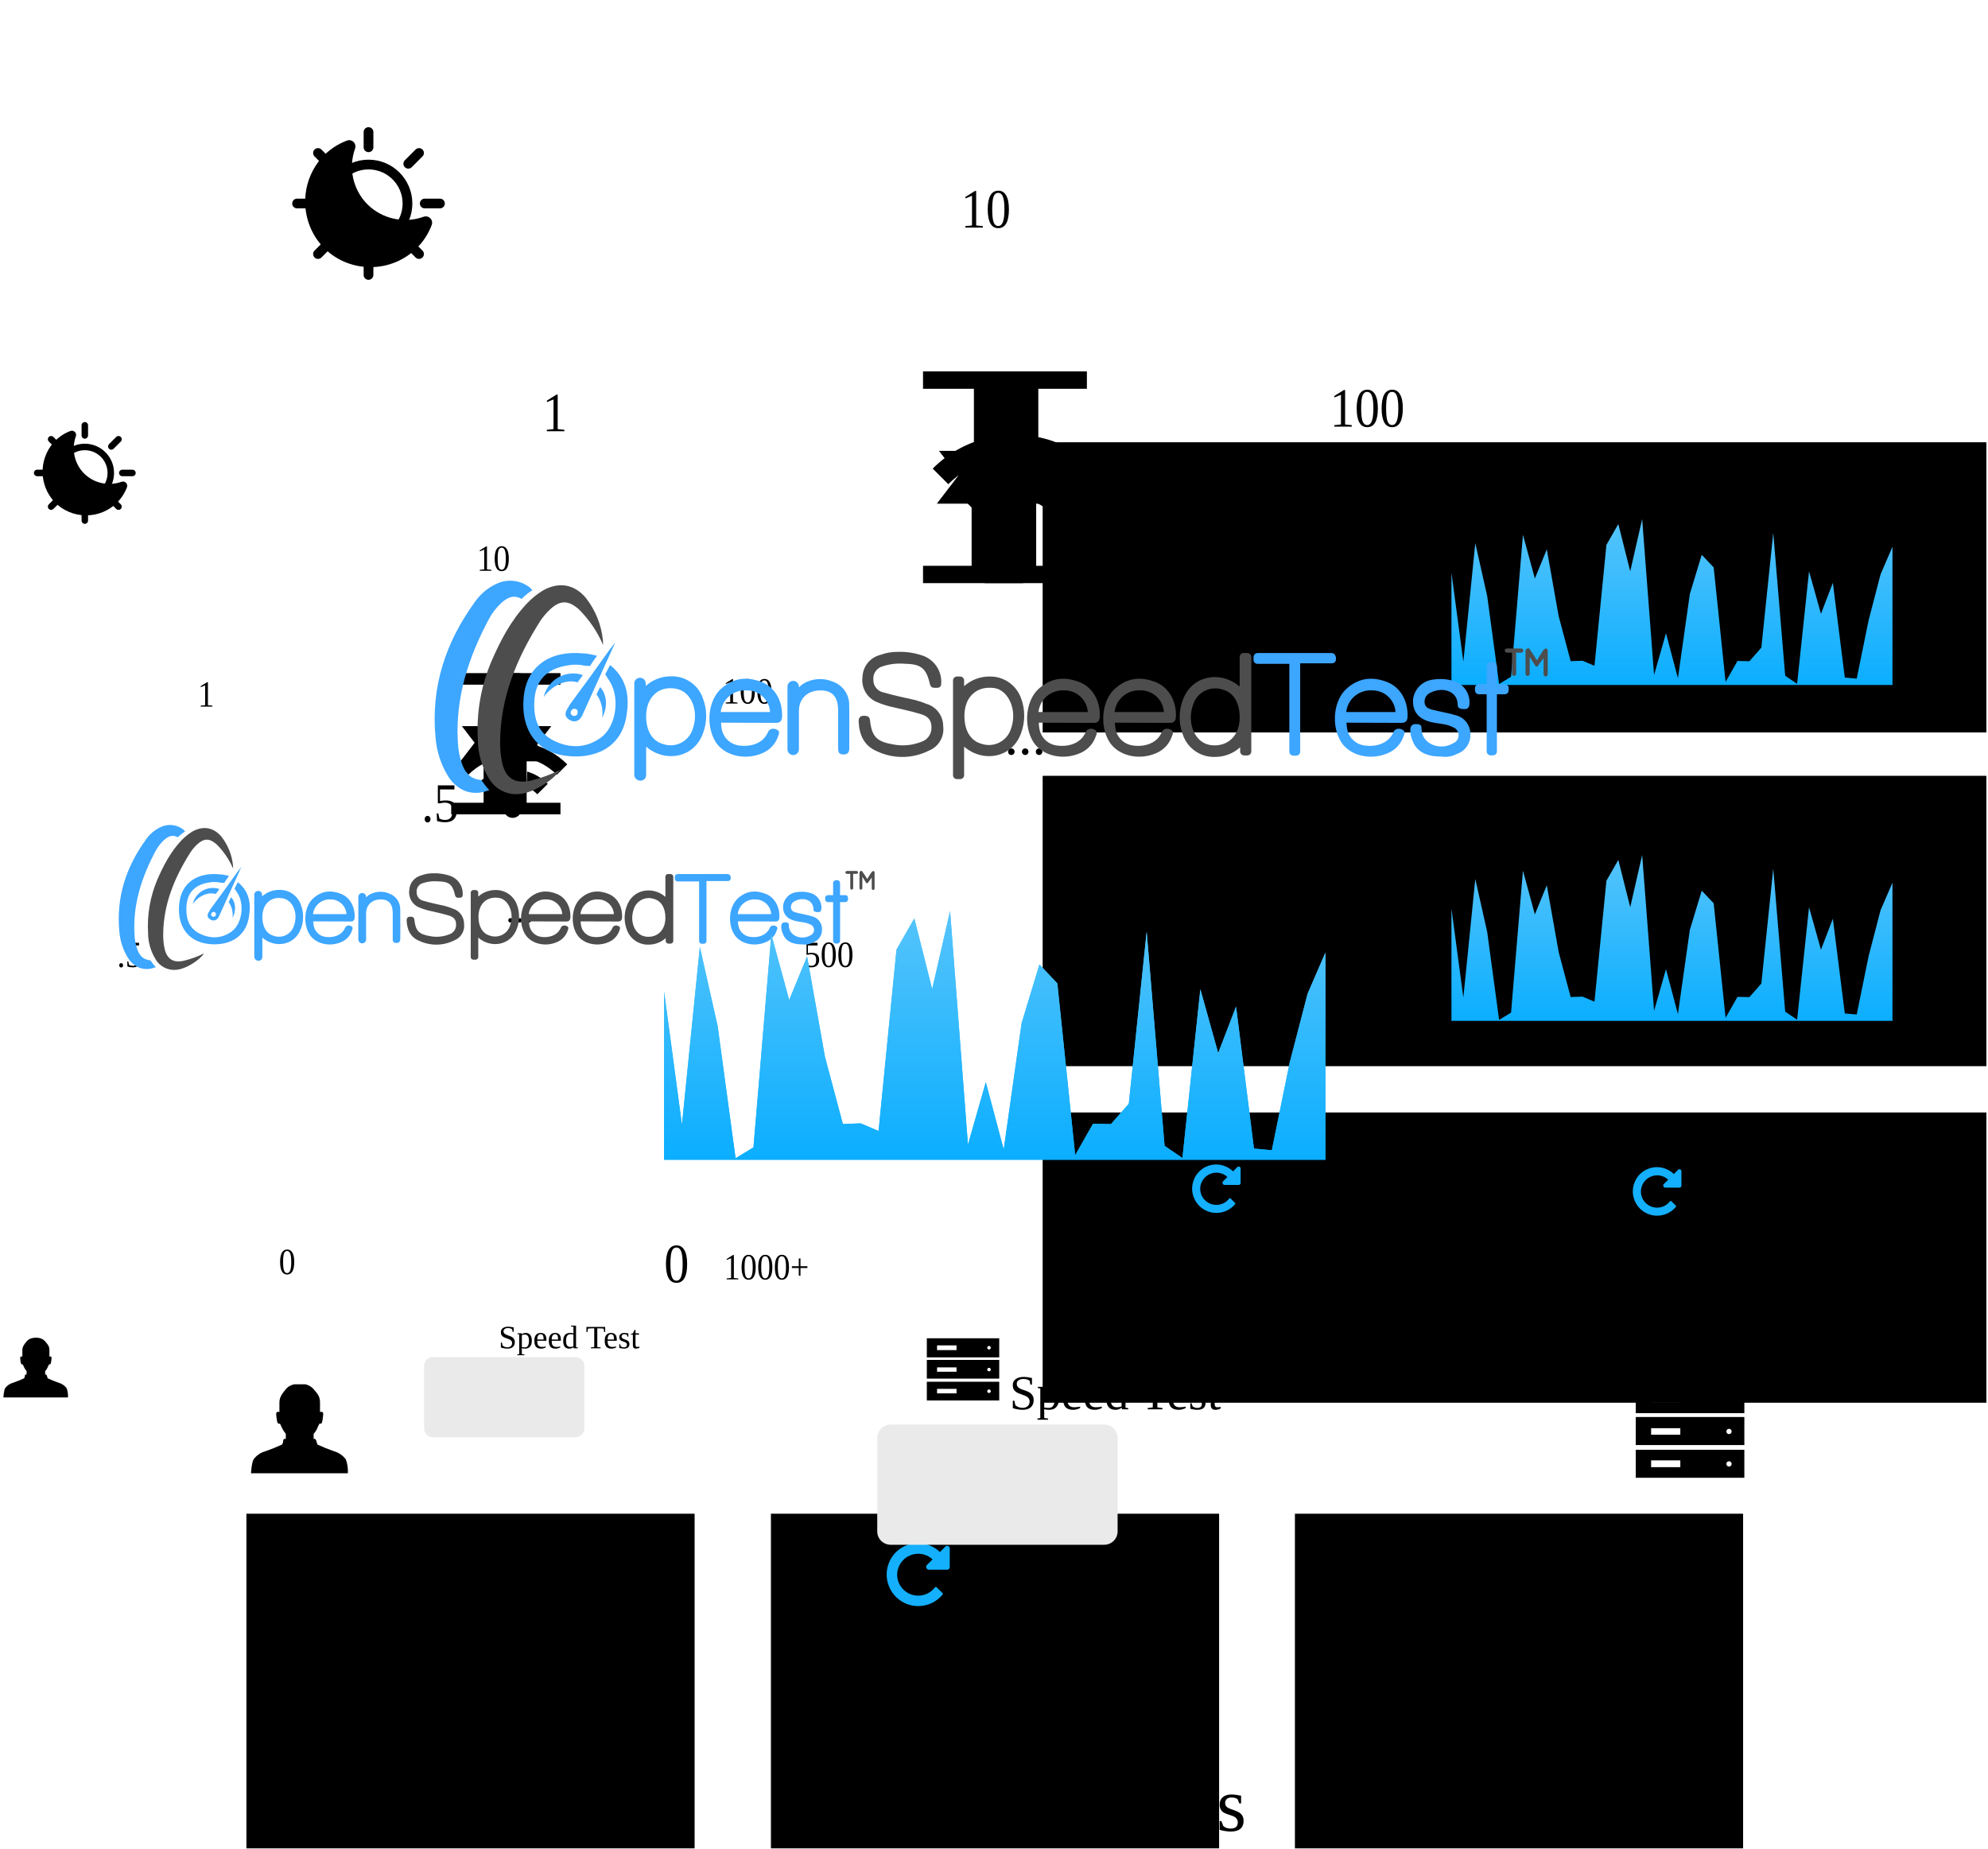
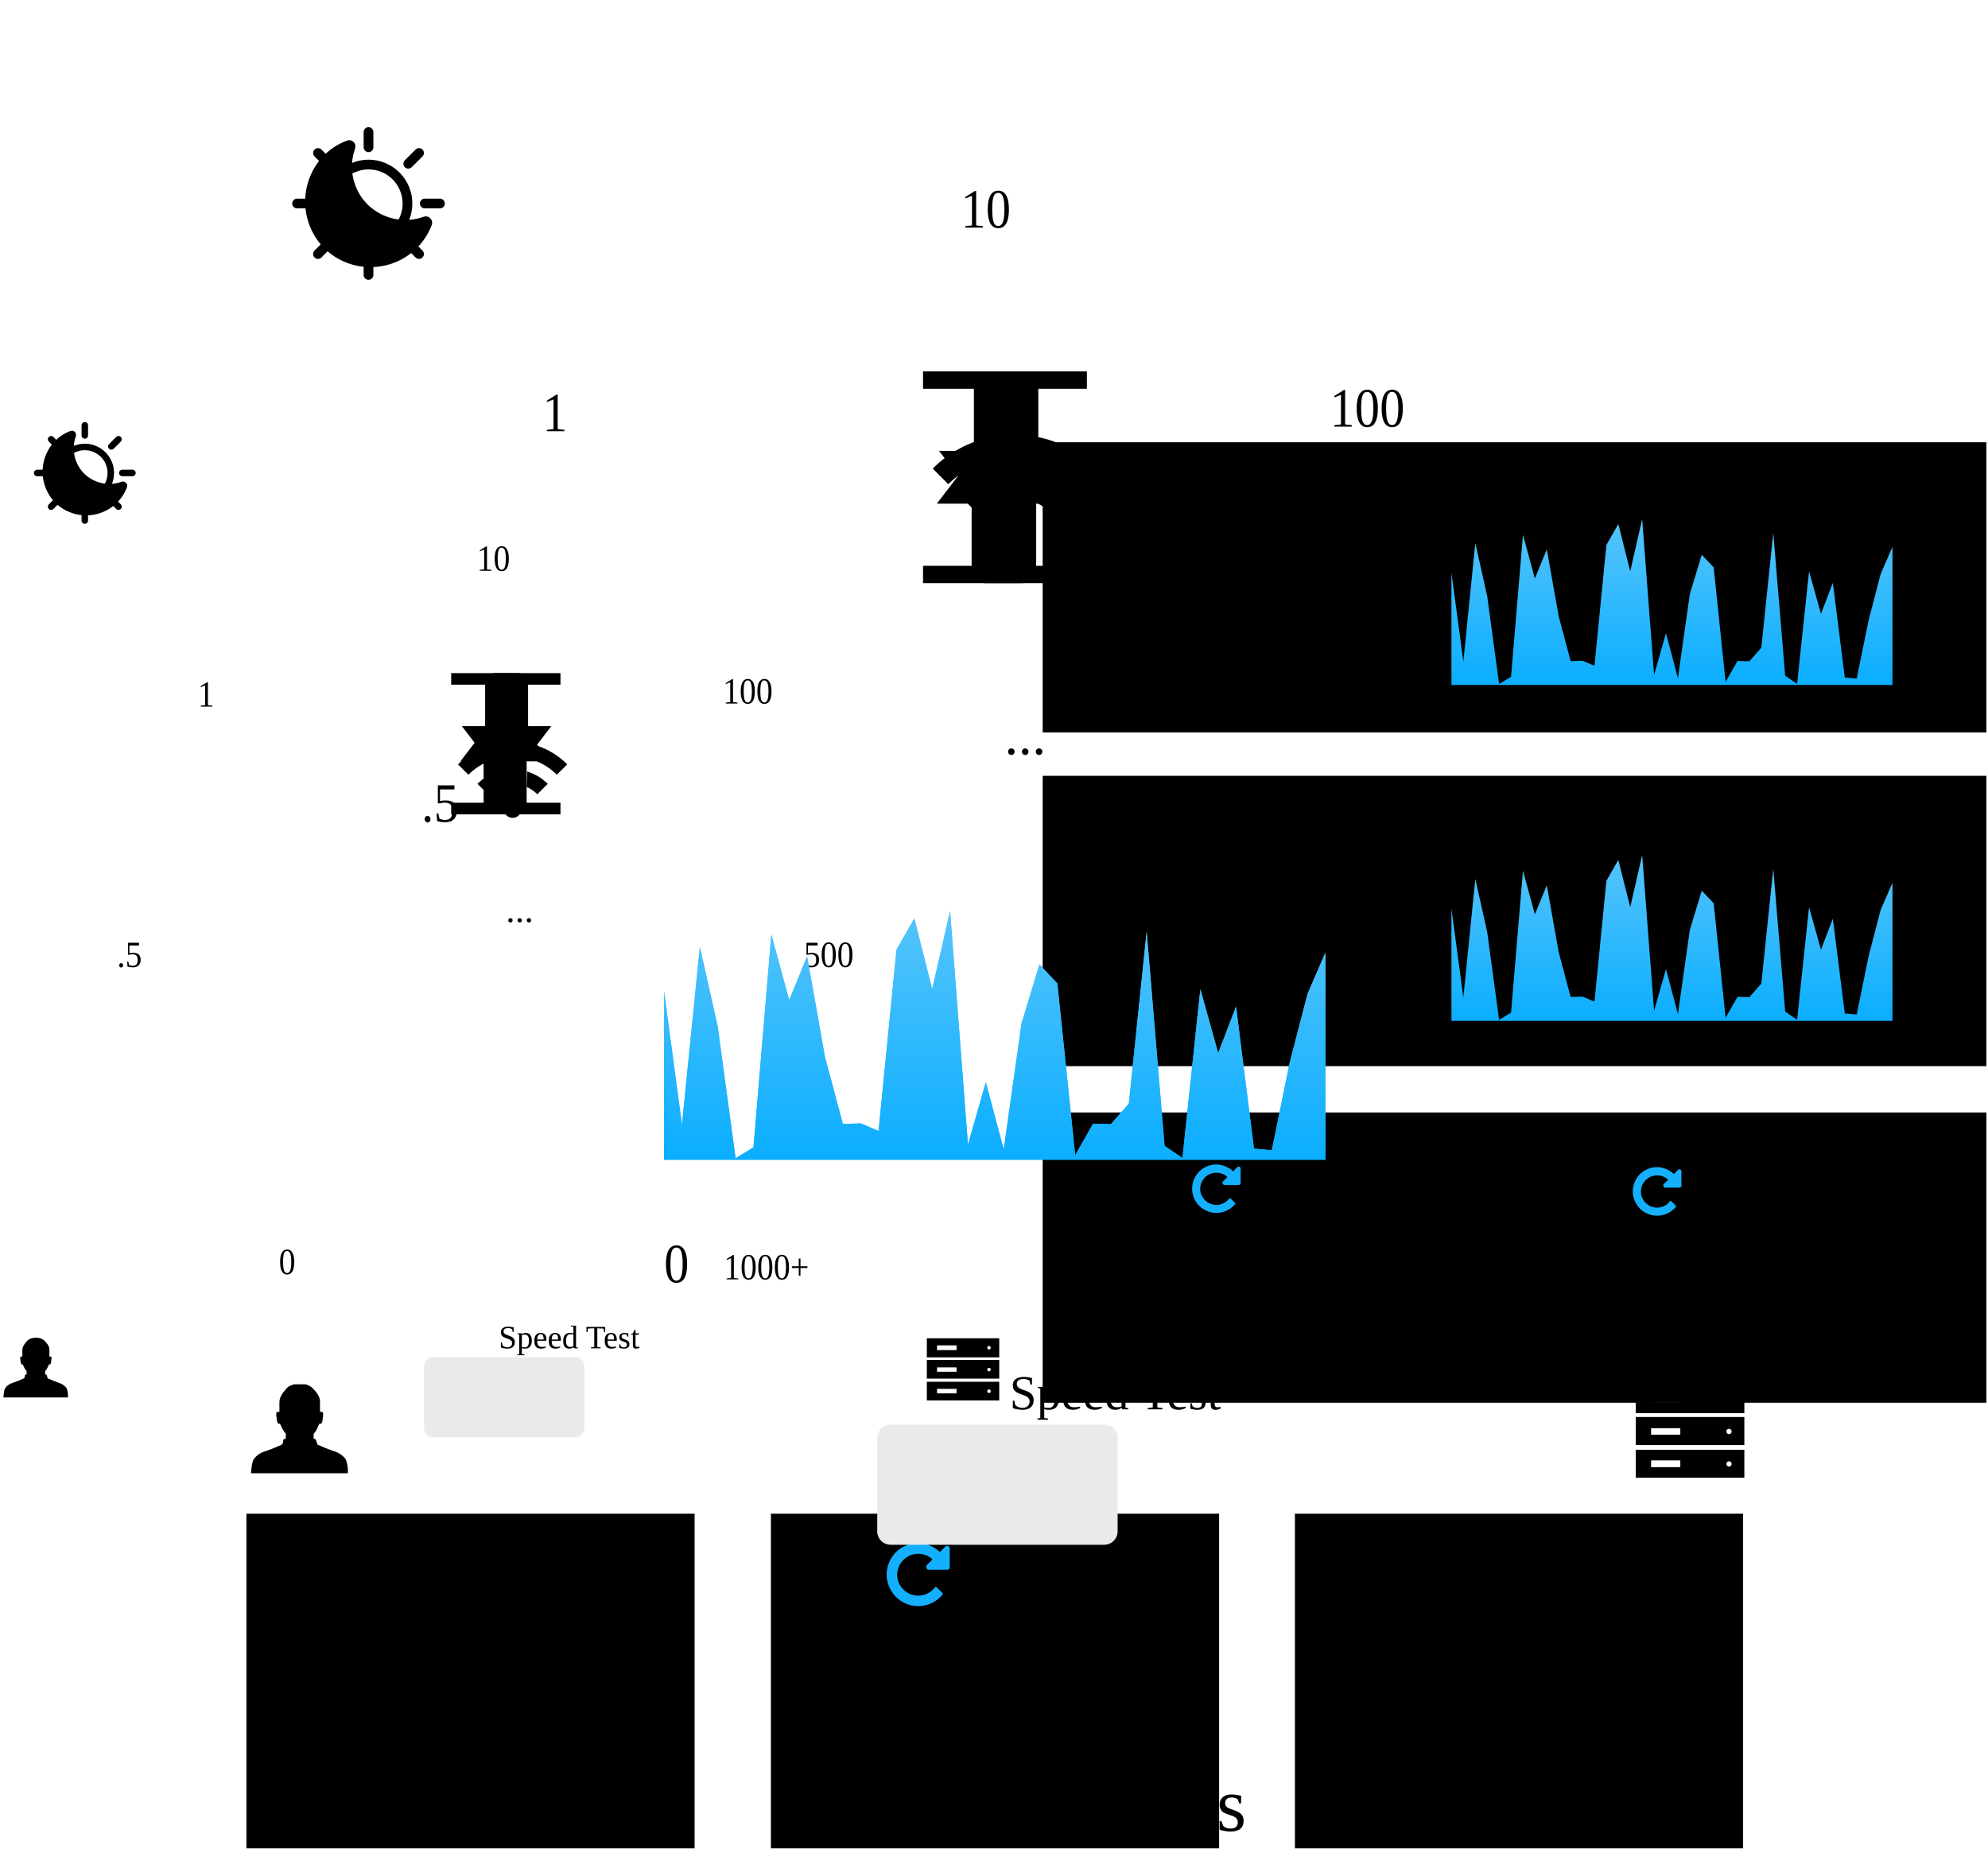
<svg xmlns="http://www.w3.org/2000/svg" xmlns:xlink="http://www.w3.org/1999/xlink" version="1.1" id="OpenSpeedtest" class="openSpeedtestApp">
  <symbol id="logo" viewBox="0 0 262.79 50.38">
-     <g>
-       <path d="M39.77,15.17A27,27,0,0,0,34,6.71c-2.49-2.13-4.33-2.13-6.68,0a15.2,15.2,0,0,0-2.55,3.06c-5.4,8.59-9.17,17.68-9.31,28a22.39,22.39,0,0,0,.5,5.33C16.83,46.7,19,48,22.66,47.2a32.27,32.27,0,0,0,7-2.56c-1.78,2.63-6.47,5.4-9.38,5.68a7.44,7.44,0,0,1-7.46-3.62,17.59,17.59,0,0,1-2.62-9.16A41.31,41.31,0,0,1,13.42,19C15.55,14.1,18,9.41,21.66,5.51a18.35,18.35,0,0,1,3.91-3.2C29.33.18,33,.82,35.72,4.09a19.33,19.33,0,0,1,4,9.94Z" style="fill: #4d4d4d" />
-       <path d="M12.93,49.4C9.16,51,5.47,49.76,3.2,46.2A20.53,20.53,0,0,1,.21,37C-.92,25.11,2.56,14.6,9.45,5.08A12.69,12.69,0,0,1,15.06.53a7.51,7.51,0,0,1,7.31,1,5.17,5.17,0,0,1,.71.71A14.47,14.47,0,0,0,20.53,4.3c-2.21-1.28-3.84.14-4.76.92a14.34,14.34,0,0,0-3,3.91C8,18.08,4.9,27.52,5.47,37.89a17.58,17.58,0,0,0,1,5.4c.71,1.85,1.71,3.48,4.48,3.77C11.15,47.06,12,48.69,12.93,49.4Z" style="fill: #3da6ff" />
-       <path d="M109.31,16.8a16.31,16.31,0,0,1,6,.92A6.55,6.55,0,0,1,119.61,24c0,.78-.15,1.28-1,1.28s-1.42.14-1.7-.92c-.86-3.77-2.13-4.69-6-4.76a12.92,12.92,0,0,0-5,.57,3,3,0,0,0-2.34,3.19A3,3,0,0,0,106,26.39c2.48.71,4.9,1.21,7.39,1.77a22,22,0,0,1,2.77.93,5.47,5.47,0,0,1,3.9,5.25,5.44,5.44,0,0,1-3.34,5.76,14,14,0,0,1-12.35.14c-3-1.28-4.12-3.84-4.27-7,0-.93.36-1.35,1.28-1.35s1.35.28,1.42,1.21c.43,3.76,1.64,4.9,5.4,5.54a11.78,11.78,0,0,0,6.61-.57,3.45,3.45,0,0,0,2.48-3.48c0-1.64-.78-2.63-2.63-3.13-2.34-.71-4.83-1.21-7.17-1.77a22.21,22.21,0,0,1-3-1,5.61,5.61,0,0,1-3.48-6,5.55,5.55,0,0,1,4.26-5.19A11.35,11.35,0,0,1,109.31,16.8Z" style="fill: #4d4d4d" />
-       <path d="M237.65,41.52c-3.84,0-6-1.35-6.89-4.05a5.87,5.87,0,0,1-.43-2.2c0-.86.36-1.42,1.28-1.42S233,33.92,233,35c0,3.55,4.41,5.26,7.53,3.34a2,2,0,0,0,1.21-1.92,2,2,0,0,0-1.35-1.84c-1.49-.79-3.2-.79-4.9-1.14-3.2-.71-4.76-2.56-4.48-5.61a5.37,5.37,0,0,1,4.69-4.48,10.83,10.83,0,0,1,4.76.29,5.24,5.24,0,0,1,3.84,5.54c-.08.78-.43,1.13-1.14,1.13s-1.63-.07-1.63-.92c.07-3.34-3.56-4.4-6.33-3a2.31,2.31,0,0,0-1.49,2.34c.07,1.14.93,1.49,1.78,1.71,1.85.49,3.83.78,5.68,1.35a4.49,4.49,0,0,1,3.34,4.54,4.62,4.62,0,0,1-3.13,4.55A6,6,0,0,1,237.65,41.52Z" style="fill: #3da6ff" />
-       <path d="M35,22.27,33.74,24c-2.35-.78-5.83.43-8,3.48A7.15,7.15,0,0,1,35,22.27Z" style="fill: #3da6ff" />
-       <path d="M39.56,32.35a7.75,7.75,0,0,0-1.35-5.54l.85-1.7C40.7,26.89,40.91,29.73,39.56,32.35Z" style="fill: #3da6ff" />
-       <path d="M262.79,17.65h0V16.8c0-.36,0-.71-.35-.78s-.57.28-.78.5c-.43.71-.93,1.42-1.42,2.27-.57-.85-1-1.64-1.5-2.27-.14-.29-.35-.71-.78-.5s-.42.42-.42.78V22a.53.53,0,0,0,.49.5h0a.53.53,0,0,0,.5-.5v-4l1.35,2.13c.14.14.43.28.57,0l1.35-1.85v3.84a.53.53,0,0,0,.5.49h0a.53.53,0,0,0,.49-.49V17.72h0Z" style="fill: #4d4d4d" />
-       <path d="M256.54,16h-3.41a.53.53,0,0,0-.49.49h0a.53.53,0,0,0,.49.5h1.21v5a.54.54,0,0,0,.5.5h0a.54.54,0,0,0,.5-.5v-5h1.2a.53.53,0,0,0,.5-.5h0A.59.59,0,0,0,256.54,16Z" style="fill: #4d4d4d" />
-       <path d="M252.64,24.4h-1.85V20.14a1,1,0,0,0-.92-.93h-.57a1,1,0,0,0-.93.93V24.4h-1.84a.94.94,0,0,0-.92.92v.57a.93.93,0,0,0,.92.92h1.84v13.5a.94.94,0,0,0,.93.92h.57a.94.94,0,0,0,.92-.92V26.81h1.85a.94.94,0,0,0,.92-.92v-.57A.94.94,0,0,0,252.64,24.4Z" style="fill: #3da6ff" />
-       <path d="M212.72,18a1,1,0,0,0-.92-.93H194.25a1,1,0,0,0-.92.93v.71a.94.94,0,0,0,.92.92h7.53V40.38a.94.94,0,0,0,.93.92h.71a.94.94,0,0,0,.92-.92V19.5h7.53a.94.94,0,0,0,.92-.92V18Z" style="fill: #3da6ff" />
-       <path d="M190.06,39.31v0Z" style="fill: #7c7c7c" />
-       <path d="M190.06,18v7c-4.4-3.84-11.43-2.77-13.49,3.34a11.48,11.48,0,0,0,.07,8,7.72,7.72,0,0,0,7.53,5.26,8.84,8.84,0,0,0,6-2.27h0v1a.94.94,0,0,0,.93.92h.78a.93.93,0,0,0,.92-.92V18a.94.94,0,0,0-.92-.93h-.78A.92.92,0,0,0,190.06,18Zm-6.82,20.81a4.79,4.79,0,0,1-1.13-.29c-3.06-1.2-4.41-5.39-3.06-9.23a5.49,5.49,0,0,1,7.11-3.55c2.48.71,3.9,3.12,3.9,6.53C190.06,36.62,187.22,39.31,183.24,38.82Z" style="fill: #4d4d4d" />
-       <path d="M48.58,47.2h0a1.31,1.31,0,0,0,1.35-1.35V39.17c4.4,3.84,11.43,2.77,13.49-3.34a11.48,11.48,0,0,0-.07-8,7.7,7.7,0,0,0-7.52-5.26,8.83,8.83,0,0,0-6,2.28h0v-.57a1.31,1.31,0,0,0-1.35-1.35h0a1.31,1.31,0,0,0-1.35,1.35V45.78A1.42,1.42,0,0,0,48.58,47.2Zm8.17-21.74a6,6,0,0,1,1.13.29c3.06,1.21,4.41,5.4,3.06,9.23a5.47,5.47,0,0,1-7.1,3.55c-2.49-.71-3.91-3.12-3.91-6.53C49.93,27.67,52.7,24.83,56.75,25.46Z" style="fill: #3da6ff" />
-       <path d="M228.06,33.56c1.21.07,1.64-.5,1.64-1.63.07-3.55-1.64-6.61-4.55-7.89-3.41-1.42-6.68-1.27-9.66,1.28-3.34,2.77-3.91,9-1.42,12.86,2.13,3.19,7,4.33,11.08,2.48a6.57,6.57,0,0,0,3.62-4c.29-.57.36-1.28-.35-1.5a1.51,1.51,0,0,0-1.78.15c-.28.28-.35.71-.57,1-1.13,2.06-3.83,3.05-6.74,2.56a4.77,4.77,0,0,1-3.91-4,10.21,10.21,0,0,1-.14-1.35ZM215.21,31a5.92,5.92,0,0,1,.92-2.55h0a5.81,5.81,0,0,1,5.26-2.56A5.46,5.46,0,0,1,226.85,31Z" style="fill: #3da6ff" />
-       <path d="M173.37,33.56c1.21.07,1.64-.5,1.64-1.63.07-3.55-1.64-6.61-4.55-7.89-3.41-1.42-6.68-1.27-9.66,1.28-3.34,2.77-3.91,9-1.42,12.86,2.13,3.19,7,4.33,11.08,2.48a6.57,6.57,0,0,0,3.62-4c.29-.57.36-1.28-.35-1.5a1.51,1.51,0,0,0-1.78.15c-.28.28-.35.71-.57,1-1.13,2.06-3.83,3.05-6.74,2.56a4.77,4.77,0,0,1-3.91-4,10.21,10.21,0,0,1-.14-1.35ZM160.52,31a5.92,5.92,0,0,1,.92-2.55h0a5.81,5.81,0,0,1,5.26-2.56A5.46,5.46,0,0,1,172.16,31Z" style="fill: #4d4d4d" />
-       <path d="M155.4,33.56c1.21.07,1.64-.5,1.64-1.63.07-3.55-1.64-6.61-4.55-7.89-3.41-1.42-6.68-1.27-9.66,1.28-3.34,2.77-3.91,9-1.42,12.86,2.13,3.19,7,4.33,11.08,2.48a6.57,6.57,0,0,0,3.62-4c.29-.57.36-1.28-.35-1.5a1.51,1.51,0,0,0-1.78.15c-.28.28-.35.71-.57,1-1.13,2.06-3.83,3.05-6.74,2.56a4.77,4.77,0,0,1-3.91-4,10.21,10.21,0,0,1-.14-1.35ZM142.55,31a5.92,5.92,0,0,1,.92-2.55h0a5.81,5.81,0,0,1,5.26-2.56A5.49,5.49,0,0,1,154.2,31Z" style="fill: #4d4d4d" />
-       <path d="M80.4,33.56c1.21.07,1.63-.5,1.63-1.63.07-3.55-1.63-6.61-4.54-7.89-3.41-1.42-6.68-1.27-9.66,1.28-3.34,2.77-3.91,9-1.42,12.86,2.13,3.19,7,4.33,11.08,2.48a6.6,6.6,0,0,0,3.62-4c.28-.57.36-1.28-.36-1.5a1.49,1.49,0,0,0-1.77.15c-.28.28-.36.71-.57,1-1.14,2.06-3.83,3.05-6.75,2.56a4.75,4.75,0,0,1-3.9-4,10.21,10.21,0,0,1-.14-1.35ZM67.54,31a5.88,5.88,0,0,1,.93-2.55h0a5.8,5.8,0,0,1,5.25-2.56A5.46,5.46,0,0,1,79.19,31Z" style="fill: #3da6ff" />
-       <path d="M97.87,29.51A5.77,5.77,0,0,0,94,23.83a7.7,7.7,0,0,0-7,.5,8.08,8.08,0,0,0-1,.85V25a1.35,1.35,0,1,0-2.7,0V39.81a1.35,1.35,0,0,0,2.7,0V30.65c.07-3,2.2-4.83,5.26-4.76,2.7.07,4,1.63,4,4.76v8.88c0,.92.15,1.49,1.28,1.49s1.35-.71,1.35-1.49C97.87,36.26,97.94,32.92,97.87,29.51Z" style="fill: #3da6ff" />
-       <path d="M86,32.07v0Z" style="fill: #3da6ff" />
-       <path d="M45.38,31.22c-1,8.66-8.16,10.86-14.13,10.15C23.65,40.52,20.38,34.7,21,27.74c.57-7.6,6.32-11.3,13.92-10.59a10.89,10.89,0,0,1,1.5.15c.78.14,1.91.42,1.91.42l-1.2,1.71-.43.71-1.21-.07A9.87,9.87,0,0,0,31.39,20c-5.11.78-7.81,3.76-7.88,9-.07,3.76,1,7,4.69,8.8s7.6,1.78,11.08-.78,4.54-9.09,2.13-13.14l-1.14-1.77,1.14-2.21C45.17,22.91,46,26.89,45.38,31.22Z" style="fill: #3da6ff" />
-       <path d="M41.34,16.23h0c-3.13,4.41-6.25,8.74-9.52,13.14l-.14.29c-.07.07-.07.14-.15.28-.92,1.28-.85,2.2.29,2.91s2.34.36,3-1c2.28-5,4.55-10.09,6.89-15.2l.93-2.06ZM33.67,31.57a1,1,0,0,1-.72.36.83.83,0,0,1-.85-.85,1,1,0,0,1,.85-.86.81.81,0,0,1,.72.36A1.22,1.22,0,0,1,33.67,31.57Z" style="fill: #3da6ff" />
-       <path d="M136.08,34.91a5.46,5.46,0,0,1-7.1,3.55c-2.48-.71-3.91-3.12-3.91-6.53,0-4.41,2.77-7.1,6.89-6.61a4.75,4.75,0,0,1,1.14.29C136,26.89,137.43,31.15,136.08,34.91Zm2.42-7A7.72,7.72,0,0,0,131,22.62a8.85,8.85,0,0,0-6,2.28V23.55a.94.94,0,0,0-.92-.93h-.78a.94.94,0,0,0-.92.93V45.92a.93.93,0,0,0,.92.92h.78a.93.93,0,0,0,.92-.92V39.17c4.41,3.84,11.44,2.77,13.5-3.34A11.79,11.79,0,0,0,138.5,27.88Z" style="fill: #4d4d4d" />
-     </g>
-     <rect fill="transparent" x="0" y="0" width="265" height="60" />
-   </symbol>
+ 		</symbol>
  <symbol id="mainGaugebg" viewBox="0 0 295.93 270.18">
    <path fill="none" d="M64.32,256.41a137,137,0,1,1,192.09-24.8l-.07.09a134.45,134.45,0,0,1-24.71,24.71" />
  </symbol>
  <symbol id="mainGaugeBlue" viewBox="0 0 295.93 270.18">
    <path fill="none" d="M64.32,256.41a137,137,0,1,1,192.09-24.8l-.07.09a134.45,134.45,0,0,1-24.71,24.71" />
  </symbol>
  <symbol id="mainGaugeWhite" viewBox="0 0 295.93 270.18">
    <path fill="none" d="M64.32,256.41a137,137,0,1,1,192.09-24.8l-.07.09a134.45,134.45,0,0,1-24.71,24.71" />
  </symbol>
  <symbol id="oDoMeter" viewBox="0 0 295.93 270.18">
    <text transform="translate(76.34 264.28) scale(0.9 1)">0</text>
    <text transform="translate(23.81 164.6) scale(0.9 1)">.5</text>
    <text transform="translate(50.01 80.11) scale(0.9 1)">1</text>
    <text transform="translate(140.58 36.04) scale(0.9 1)">10</text>
    <text transform="translate(220.43 79.11) scale(0.9 1)">100</text>
    <text transform="translate(246.71 164.6) scale(0.9 1)">500</text>
    <text id="oDoTopSpeed" class="oDoTop-Speed" transform="translate(220.71 265.99) scale(0.9 1)">1000+</text>
    <text id="oDoLiveSpeed" class="oDoLive-Speed" transform="translate(150 150) scale(1 1)">...</text>
    <text id="oDoLiveStatus" class="oDoLive-Status" transform="translate(151 170) scale(1 1)" />
  </symbol>
  <symbol id="progressBar" viewBox="0 0 293.53 18.38">
    <defs>
      <symbol id="personLeft" class="uiBg" viewBox="0 0 33.46 30.9">
        <path d="M32.7,4.8a7.81,7.81,0,0,1-4.1,2.8,61.42,61.42,0,0,0-5.7,2.3s-.1.3-.4,1.3-.9.6-.9.6v1.8a6.15,6.15,0,0,1,1.2,1.8,14.72,14.72,0,0,0,.8,1.7h.5c.5,0,.7,1.9.8,3.2s-1.1.8-1.1.8v3.2c0,1.9-.5,2.8-2.3,4.8s-4.7,1.8-4.7,1.8-3.1.1-4.7-1.8-2.3-3-2.3-4.8V21.1s-1.2.5-1.1-.8.3-3.2.8-3.2H10s.3-.6.8-1.7A9.62,9.62,0,0,1,12,13.6V11.8s-.8.4-.9-.6a2.26,2.26,0,0,0-.4-1.3A61.42,61.42,0,0,0,5,7.6,7.41,7.41,0,0,1,.9,4.8C.2,3.6,0,0,0,0H33.4A11.7,11.7,0,0,1,32.7,4.8Z" />
      </symbol>
      <symbol id="progressElement" class="uiBg" viewBox="0 0 409.31 10.48">
        <line id="progressbg" class="progressbg" x1="5" y1="5" x2="405" y2="5" />
      </symbol>
      <symbol id="doc" class="uiBg" viewBox="0 0 36.8 31.6">
        <path d="M0,31.6V21.9H36.8v9.7Zm15.1-6H5.2V28h9.9Zm16.5.3a.9.9,0,1,0,.9.9A.9.9,0,0,0,31.6,25.9Z" />
        <path d="M0,20.6V11.1H36.8v9.5Zm15.1-6H5.2v2.2h9.9Zm16.5.2a.9.9,0,1,0,.9.9A.9.9,0,0,0,31.6,14.8Z" />
        <path d="M0,9.5V0H36.8V9.5ZM15.1,3.6H5.2V5.9h9.9Zm16.5.2a.9.9,0,1,0,.9.9A.9.9,0,0,0,31.6,3.8Z" />
      </symbol>
    </defs>
    <g id="Progress">
      <g>
        <use width="33.46" height="30.9" transform="matrix(0.57, 0, 0, -0.57, 0, 17.49)" xlink:href="#personLeft" />
        <use width="409.31" height="10.48" transform="matrix(0.57, 0, 0, -0.57, 28.35, 13.39)" xlink:href="#progressElement" />
        <use width="36.8" height="31.6" transform="matrix(0.58, 0, 0, -0.58, 272.2, 18.38)" xlink:href="#doc" />
      </g>
    </g>
  </symbol>
  <symbol id="upSymbol" viewBox="0 0 32.21 41.62">
    <g>
      <path d="M2.71,26H9.55V38.55a2.93,2.93,0,0,0,2.78,3.07h7.13a2.94,2.94,0,0,0,2.78-3.07V26h6.84L15.89,8.8Z" />
      <rect width="32.21" height="3.41" />
    </g>
  </symbol>
  <symbol id="downSymbol" viewBox="0 0 32.21 41.62">
    <g>
      <path d="M29.51,15.62H22.66V3.08A2.94,2.94,0,0,0,19.88,0H12.76A2.94,2.94,0,0,0,10,3.08V15.62H3.14l13.18,17.2Z" />
      <rect y="38.21" width="32.21" height="3.41" />
    </g>
  </symbol>
  <symbol id="resultCard" viewBox="0 0 278.13 85.49">
    <g>
      <rect width="278.13" height="85.49" />
    </g>
  </symbol>
  <symbol id="resultCardMob" viewBox="0 0 88.1 65.79">
    <g>
      <rect width="88.1" height="65.79" />
    </g>
  </symbol>
  <symbol id="downloadRc1" viewBox="0 0 66.93 13.85">
    <g>
      <text transform="translate(0 10.52)" class="rtext">DOWNLOAD</text>
    </g>
  </symbol>
  <symbol id="uploadRc2" viewBox="0 0 46.73 13.85">
    <g>
      <text transform="translate(0 10.52)" class="rtext">UPLOAD</text>
    </g>
  </symbol>
  <symbol id="pingSymbol" viewBox="0 0 14.28 14.28">
    <g>
      <path d="M13.92.64a.55.55,0,0,0-.65.13L12.06,2A7.21,7.21,0,0,0,9.79.52a7,7,0,0,0-5.42,0,7,7,0,0,0-3.8,3.8,7,7,0,0,0,0,5.54,7.23,7.23,0,0,0,1.52,2.28,7.25,7.25,0,0,0,2.28,1.53,6.89,6.89,0,0,0,2.77.56,7.12,7.12,0,0,0,5.5-2.57.31.31,0,0,0,.07-.21.23.23,0,0,0-.09-.19L11.35,10a.36.36,0,0,0-.24-.09.27.27,0,0,0-.21.11,4.61,4.61,0,0,1-1.67,1.37,4.68,4.68,0,0,1-2.09.48,4.75,4.75,0,0,1-3.36-1.39A4.84,4.84,0,0,1,2.76,9a4.68,4.68,0,0,1-.38-1.85A4.63,4.63,0,0,1,2.76,5.3,4.74,4.74,0,0,1,5.3,2.76a4.72,4.72,0,0,1,5.09.9L9.1,4.94A.54.54,0,0,0,9,5.58.56.56,0,0,0,9.52,6h4.17a.61.61,0,0,0,.42-.17.57.57,0,0,0,.17-.42V1.19a.56.56,0,0,0-.36-.55Z" style="fill: #14b0fe" />
    </g>
  </symbol>
  <symbol id="pingRc3" viewBox="0 0 28.43 13.85">
    <g>
      <text transform="translate(0 10.52)" class="rtext">PING</text>
    </g>
  </symbol>
  <symbol id="jitterRc3" viewBox="0 0 39.95 13.85">
    <text class="rtext" transform="translate(0 9.64)">JITTER</text>
  </symbol>
  <symbol id="downResultC1" viewBox="0 0 53.35 39.8">
    <text id="downResult" transform="translate(0 20.07)" class="rtextnum">---</text>
    <text x="0" y="35" class="rtextmbms">Mbps</text>
  </symbol>
  <symbol id="upResultC2" viewBox="0 0 53.35 39.8">
    <text id="upRestxt" transform="translate(0 20.07)" class="rtextnum">---</text>
    <text x="0" y="36.09" class="rtextmbms">Mbps</text>
  </symbol>
  <symbol id="pingResultC3" viewBox="0 0 40.01 39.79">
    <text transform="translate(0 20.07)" id="pingResult" class="rtextnum">--</text>
    <text x="0" y="35" class="rtextmbms">ms</text>
  </symbol>
  <symbol id="jitterResultC3" viewBox="0 0 21.99 39.79">
    <text id="jitterDesk" transform="translate(2.33 20.07)" class="rtextnum">--</text>
    <text x="2" y="35" xml:space="preserve" class="rtextmbms">ms</text>
  </symbol>
  <symbol style="fill: url(#gradient)" id="graphc1" viewBox="0 0 200 100">
    <polygon points="0,50 0.00,16.91 3.51,43.13 7.03,8.17 10.54,23.80 14.05,49.71 17.57,47.57 21.08,5.73 24.59,18.61 28.11,10.03 31.62,29.77 35.14,42.97 38.65,42.85 42.16,44.34 45.68,8.71 49.19,2.56 52.70,16.48 56.22,1.10 59.73,47.04 63.24,34.75 66.76,48.00 70.27,23.19 73.78,11.62 77.30,15.34 80.81,49.09 84.32,42.92 87.84,42.99 91.35,38.99 94.86,5.15 98.38,47.27 101.89,49.66 105.41,16.49 108.92,29.03 112.43,19.89 115.95,47.80 119.46,48.13 122.97,30.92 126.49,17.38 130.00,9.27 130,50" class="line" />
  </symbol>
  <symbol style="fill: url(#gradient)" id="graphc2" viewBox="0 0 200 100">
    <polygon points="0,50 0.00,16.91 3.51,43.13 7.03,8.17 10.54,23.80 14.05,49.71 17.57,47.57 21.08,5.73 24.59,18.61 28.11,10.03 31.62,29.77 35.14,42.97 38.65,42.85 42.16,44.34 45.68,8.71 49.19,2.56 52.70,16.48 56.22,1.10 59.73,47.04 63.24,34.75 66.76,48.00 70.27,23.19 73.78,11.62 77.30,15.34 80.81,49.09 84.32,42.92 87.84,42.99 91.35,38.99 94.86,5.15 98.38,47.27 101.89,49.66 105.41,16.49 108.92,29.03 112.43,19.89 115.95,47.80 119.46,48.13 122.97,30.92 126.49,17.38 130.00,9.27 130,50" class="line2" />
  </symbol>
  <symbol id="jitterMob" viewBox="0 0 58.1 35.77">
    <text id="pingMobres" transform="translate(11.07 18.05)" class="rtextnum">--</text>
    <text x="-8" y="33.46" class="rtextmbms">Jitter</text>
    <text id="JitterResultMon" x="17" y="33.46" class="jitter-Mob">--</text>
    <text id="JitterResultms" x="36" y="33.46" class="rtextmbms">ms</text>
  </symbol>
-   <symbol id="settings" viewBox="0 0 100 125">
-     <rect fill="transparent" x="0" y="25" width="100" height="50" />
-     <path d="M36.43,29.64,9.29,50,36.43,70.36v6.78L2.5,56.79V43.21L36.43,22.86Z" />
-     <path d="M63.57,70.36,90.71,50,63.57,29.64V22.86L97.5,43.21V56.79L63.57,77.14Z" />
-     <circle cx="29.64" cy="50" r="6.79" />
-     <circle cx="50" cy="50" r="6.79" />
-     <circle cx="70.36" cy="50" r="6.79" />
-   </symbol>
  <symbol id="playButton" style="fill: #eaeaea" viewBox="0 0 191.255 191.255">
    <rect width="180" height="90" rx="10" ry="10" class="startButton" />
    <text class="buttonTxt" x="90" y="60">Start</text>
  </symbol>
  <symbol id="introProgress" viewBox="0 0 409.31 10.48">
    <line x1="5" y1="5" x2="405" y2="5" />
  </symbol>
  <symbol id="ConnectError" viewBox="0 0 489.6 489.6">
    <g>
      <g>
        <path d="M179.6,235.6c-33.7,10.3-65.5,28.5-92.2,55.1l46.6,46.6c13.9-13.9,30.1-24.8,47.6-32.5L179.6,235.6z" />
        <path d="M175.8,109C111.3,122,49.9,153.4,0,203.3l46.6,46.6c37.5-37.5,83.1-61.9,131.2-73.7L175.8,109z" />
        <path d="M313.8,109l-2,67.3c48.1,11.8,93.7,36.2,131.2,73.7l46.6-46.6C439.8,153.4,378.3,122,313.8,109z" />
        <path d="M307.9,304.8c17.5,7.7,33.7,18.6,47.7,32.6l46.6-46.6c-26.6-26.6-58.5-44.9-92.2-55.2L307.9,304.8z" />
      </g>
      <circle cx="244.8" cy="403.2" r="40" />
      <g>
        <path d="M260.6,330.4h-31.7c-8.3,0-15.1-6.6-15.3-14.9L206,62.2c-0.3-8.6,6.7-15.8,15.3-15.8h47c8.6,0,15.6,7.1,15.3,15.8     l-7.7,253.3C275.7,323.8,268.9,330.4,260.6,330.4z" />
      </g>
    </g>
  </symbol>
  <symbol class="Your-IP" viewBox="0 0 300 299.12">
    <text id="YourIP" transform="translate(140 228) scale(.8 .8)">Speed Test</text>
  </symbol>
  <symbol id="light" viewBox="0 0 512 512">
    <g>
      <path d="M256,108.936c-81.091,0-147.064,65.973-147.064,147.064S174.909,403.064,256,403.064S403.064,337.091,403.064,256         S337.091,108.936,256,108.936z M256,370.383c-63.071,0-114.383-51.312-114.383-114.383c0-63.071,51.312-114.383,114.383-114.383         c63.071,0,114.383,51.312,114.383,114.383C370.383,319.071,319.071,370.383,256,370.383z" />
      <path d="M256,83.708c9.024,0,16.34-7.316,16.34-16.34V16.34C272.34,7.316,265.024,0,256,0c-9.024,0-16.34,7.316-16.34,16.34         v51.027C239.66,76.391,246.976,83.708,256,83.708z" />
      <path d="M256,428.292c-9.024,0-16.34,7.316-16.34,16.34v51.027c0,9.024,7.316,16.34,16.34,16.34c9.024,0,16.34-7.316,16.34-16.34         v-51.027C272.34,435.609,265.024,428.292,256,428.292z" />
      <path d="M111.062,134.171c6.38,6.381,16.727,6.381,23.109,0c6.381-6.38,6.381-16.727,0-23.109L98.089,74.981         c-6.38-6.381-16.727-6.381-23.109,0c-6.381,6.38-6.381,16.727,0,23.109L111.062,134.171z" />
      <path d="M400.938,377.829c-6.38-6.381-16.727-6.38-23.109,0c-6.381,6.38-6.381,16.727,0,23.109l36.081,36.082         c6.38,6.382,16.727,6.382,23.109,0c6.382-6.38,6.382-16.727,0-23.109L400.938,377.829z" />
      <path d="M83.708,256c0-9.024-7.316-16.34-16.34-16.34H16.34C7.316,239.66,0,246.976,0,256c0,9.024,7.316,16.34,16.34,16.34         h51.027C76.391,272.34,83.708,265.024,83.708,256z" />
      <path d="M495.66,239.66h-51.027c-9.024,0-16.34,7.316-16.34,16.34c0,9.024,7.316,16.34,16.34,16.34h51.027         c9.024,0,16.34-7.316,16.34-16.34C512,246.976,504.684,239.66,495.66,239.66z" />
      <path d="M111.062,377.829l-36.081,36.082c-6.381,6.382-6.381,16.727,0,23.109c6.38,6.382,16.727,6.383,23.109,0l36.081-36.082         c6.381-6.381,6.381-16.727,0-23.109C127.79,371.447,117.443,371.447,111.062,377.829z" />
      <path d="M400.938,134.171l36.081-36.082c6.382-6.381,6.382-16.727,0-23.109c-6.38-6.381-16.727-6.381-23.109,0l-36.081,36.082         c-6.381,6.381-6.381,16.727,0,23.109C384.21,140.552,394.557,140.553,400.938,134.171z" />
    </g>
    <rect fill="none" width="512" cursor="pointer" pointer-events="visible" height="512" />
  </symbol>
  <symbol id="dark" viewBox="0 0 1024 1024">
    <path d="M524.8 938.667h-4.267a439.893 439.893 0 0 1-313.173-134.4 446.293 446.293 0 0 1-11.093-597.333 432.213 432.213 0 0 1 170.667-116.907 42.667 42.667 0 0 1 45.227 9.387 42.667 42.667 0 0 1 10.24 42.667 358.4 358.4 0 0 0 82.773 375.893 361.387 361.387 0 0 0 376.747 82.773 42.667 42.667 0 0 1 54.187 55.04A433.493 433.493 0 0 1 836.267 810.667a438.613 438.613 0 0 1-311.467 128z" />
  </symbol>
  <a id="resultsData">
    <svg class="Desktop" viewBox="0 0 586 346">
      <g id="UI-Desk">
        <use id="mainGaugebg-Desk" class="main-Gaugebg" xlink:href="#mainGaugebg" x="10.28" y="36.11" width="273.94" height="245.39" />
        <use id="mainGaugeBlue-Desk" class="main-GaugeBlue" xlink:href="#mainGaugeBlue" x="10.28" y="36.11" width="273.94" height="245.39" />
        <use id="mainGaugeWhite-Desk" class="main-GaugeWhite" xlink:href="#mainGaugeWhite" x="10.28" y="36.11" width="273.94" height="245.39" />
        <use xlink:href="#resultCard" class="Cards" x="307.4" y="31" width="278.1" height="85.5">
						</use>
        <use xlink:href="#resultCard" class="Cards" x="307.4" y="129.3" width="278.1" height="85.5">
						</use>
        <use xlink:href="#resultCard" class="Cards" x="307.4" y="228.5" width="278.1" height="85.5">
						</use>
        <use id="downSymbolDesk" xlink:href="#downSymbol" class="Desktop" x="133" y="99" width="32.21" height="41.62" />
        <use id="upSymbolDesk" xlink:href="#upSymbol" class="Desktop" x="133" y="99" width="32.21" height="41.62" />
        <use id="ConnectErrorDesk" xlink:href="#ConnectError" class="ConnectError" x="135" y="107.8" width="32.21" height="41.62" />
        <use class="oDo-Meter" xlink:href="#oDoMeter" x="10.28" y="36.11" width="273.94" height="245.39" />
        <use xlink:href="#progressBar" x="1" y="295" width="293.53" height="18.38" />
        <use id="progressStatus-Desk" class="intro-Progress" xlink:href="#introProgress" x="29" y="295" width="234" height="21" />
        <use xlink:href="#downloadRc1" x="335.05" y="50.28" width="67" height="16">
						</use>
        <use xlink:href="#uploadRc2" x="345.33" y="145.2" width="47" height="16">
						</use>
        <use xlink:href="#pingSymbol" x="351.4" y="243.8" width="14.3" height="14.4" />
        <use xlink:href="#pingSymbol" x="481.3" y="244.6" width="14.33" height="14.4" />
        <use xlink:href="#pingRc3" x="367.01" y="244.68" width="28" height="16">
						</use>
        <use xlink:href="#jitterRc3" x="495.61" y="246.3" width="39.95" height="13.85">
						</use>
        <use xlink:href="#upSymbol" class="Symbol" x="329" y="146.5" width="11.8" height="13.9" />
        <use xlink:href="#downSymbol" class="Symbol" x="318.7" y="51.9" width="11.8" height="13.8" />
        <use xlink:href="#graphc2" x="427.84" y="134" width="200" height="135">
						</use>
        <use xlink:href="#graphc1" x="427.84" y="35" width="200" height="135">
						</use>
        <use xlink:href="#downResultC1" x="298" y="67.21" width="200" height="45.1">
						</use>
        <use xlink:href="#upResultC2" x="298" y="162.13" width="200" height="45.1">
						</use>
        <use xlink:href="#pingResultC3" x="303.73" y="261.55" width="200" height="45.1">
						</use>
        <use xlink:href="#jitterResultC3" x="420.04" y="262.17" width="200" height="45.1">
						</use>
      </g>
      <g id="intro-Desk">
        <use id="logo-Desk" xlink:href="#logo" x="35" y="140" width="222.8" height="50.22" />
        <use id="deskStart" class="deskStart" xlink:href="#mainGaugebg" x="10.28" y="36.11" width="273.94" height="245.39" />
        <use xlink:href="#resultCard" class="Cards" x="307.4" y="31" width="278.1" height="85.5" />
        <use xlink:href="#resultCard" class="Cards" x="307.4" y="228.5" width="278.1" height="85.5" />
        <use xlink:href="#resultCard" class="Cards" x="307.4" y="129.3" width="278.1" height="85.5" />
        <use xlink:href="#downloadRc1" x="335.05" y="50.28" width="67" height="16">
						</use>
        <use xlink:href="#uploadRc2" x="345.33" y="145.2" width="47" height="16">
						</use>
        <use xlink:href="#pingSymbol" x="351.4" y="243.8" width="14.3" height="14.4" />
        <use xlink:href="#pingSymbol" x="481.3" y="244.6" width="14.33" height="14.4" />
        <use xlink:href="#pingRc3" x="367.01" y="244.68" width="28" height="16">
						</use>
        <use xlink:href="#jitterRc3" x="495.61" y="246.3" width="39.95" height="13.85">
						</use>
        <use xlink:href="#upSymbol" class="Symbol" x="329" y="146.5" width="11.8" height="13.9" />
        <use xlink:href="#downSymbol" class="Symbol" x="318.7" y="51.9" width="11.8" height="13.8" />
        <use xlink:href="#graphc2" x="427.84" y="134" width="200" height="135">
						</use>
        <use xlink:href="#graphc1" x="427.84" y="35" width="200" height="135">
						</use>
        <use xlink:href="#downResultC1" x="298" y="67.21" width="200" height="45.1">
						</use>
        <use xlink:href="#upResultC2" x="298" y="162.13" width="200" height="45.1">
						</use>
        <use xlink:href="#pingResultC3" x="303.73" y="261.55" width="200" height="45.1">
						</use>
        <use xlink:href="#jitterResultC3" x="420.04" y="262.17" width="200" height="45.1">
						</use>
        <use id="nightmode" class="darkmode" xlink:href="#dark" x="10" y="25" width="30" height="30" />
        <use id="daymode" class="darkmode" xlink:href="#light" x="10" y="25" width="30" height="30" />
        <use id="startButtonDesk" class="startButton" xlink:href="#playButton" x="125" y="300.6" width="50.2" height="50.2">
						</use>
        <use class="Desktop" id="ipDesk" xlink:href="#YourIP" x="7" y="70" />
      </g>
    </svg>
    <svg class="Mobile" viewBox="0 0 295.9 363.3">
      <g id="UI-Mob">
        <use id="mainGaugebg-Mob" class="main-Gaugebg" xlink:href="#mainGaugebg" x="11.18" y="12" width="273.94" height="245.39" />
        <use id="mainGaugeBlue-Mob" class="main-GaugeBlue" xlink:href="#mainGaugeBlue" x="11.18" y="12" width="273.94" height="245.39" />
        <use id="mainGaugeWhite-Mob" class="main-GaugeWhite" xlink:href="#mainGaugeWhite" x="11.18" y="12" width="273.94" height="245.39" />
        <use xlink:href="#resultCardMob" class="Cards" x="1" y="297.52" width="88.1" height="65.8">
						</use>
        <use xlink:href="#resultCardMob" class="Cards" x="104.1" y="297.52" width="88.1" height="65.8">
						</use>
        <use xlink:href="#resultCardMob" class="Cards" x="207.1" y="297.52" width="88.1" height="65.8">
						</use>
        <use id="upSymbolMob" xlink:href="#upSymbol" class="Mobile" x="134" y="73" width="32.21" height="41.62" />
        <use id="downSymbolMob" xlink:href="#downSymbol" class="Mobile" x="134" y="73" width="32.21" height="41.62" />
        <use id="ConnectErrorMob" xlink:href="#ConnectError" class="ConnectError" x="135.9" y="74.02" width="32.21" height="41.62" />
        <use class="oDo-Meter" xlink:href="#oDoMeter" x="11.18" y="12" width="273.94" height="245.39" />
        <use xlink:href="#progressBar" x="1.9" y="272.08" width="293.53" height="18.38" />
        <use id="progressStatus-Mob" class="intro-Progress" xlink:href="#introProgress" x="29" y="272" width="234.5" height="21.5" />
        <use xlink:href="#downloadRc1" x="22.36" y="301.63" width="60" height="15">
						</use>
        <use xlink:href="#uploadRc2" x="237.51" y="301.64" width="42" height="15">
						</use>
        <use xlink:href="#pingRc3" x="143.88" y="301.72" width="26" height="15">
						</use>
        <use xlink:href="#upSymbol" class="Symbol" x="221.8" y="303.42" width="12.3" height="10.6" />
        <use xlink:href="#downSymbol" class="Symbol" x="7.7" y="303.42" width="10.6" height="12.4" />
        <use xlink:href="#pingSymbol" x="126.8" y="303.32" width="12.5" height="12.4" />
        <use id="graphMob1" xlink:href="#graphc1" x="83.1" y="160.45" width="200" height="135">
						</use>
        <use id="graphMob2" xlink:href="#graphc2" x="83.1" y="160.45" width="200" height="135">
						</use>
        <use xlink:href="#jitterMob" x="71.14" y="317.65" width="200" height="45.1">
						</use>
        <use xlink:href="#upResultC2" x="182" y="317.67" width="200" height="45.1">
						</use>
        <use xlink:href="#downResultC1" x="-25" y="317.64" width="200" height="45.1">
						</use>
      </g>
      <g id="intro-Mob">
        <use id="nightmode-Mob" class="darkmode" xlink:href="#dark" x="10" y="25" width="30" height="30" />
        <use id="daymode-Mob" class="darkmode" xlink:href="#light" x="10" y="25" width="30" height="30" />
        <use id="logo-Desk" xlink:href="#logo" x="38" y="110" width="218.8" height="50.22" />
        <use id="deskStartMob" class="deskStart" xlink:href="#mainGaugebg" x="11.18" y="12" width="273.94" height="245.39" />
        <use id="startButtonMob" class="startButton" xlink:href="#playButton" x="125" y="280" width="50.2" height="50.2">
						</use>
        <use class="Mobile" id="ipMob" xlink:href="#YourIP" x="11" y="49" />
      </g>
    </svg>
  </a>
  <linearGradient id="gradient" x1="0%" y1="0%" x2="0%" y2="100%">
    <stop offset="0%" stop-color="#56c4fb" />
    <stop offset="100%" stop-color="#0baeff" />
  </linearGradient>
  <radialGradient id="RadialGradient1">
    <stop offset="0%" stop-color="#56c4fb" />
    <stop offset="100%" stop-color="#0baeff" />
  </radialGradient>
</svg>
